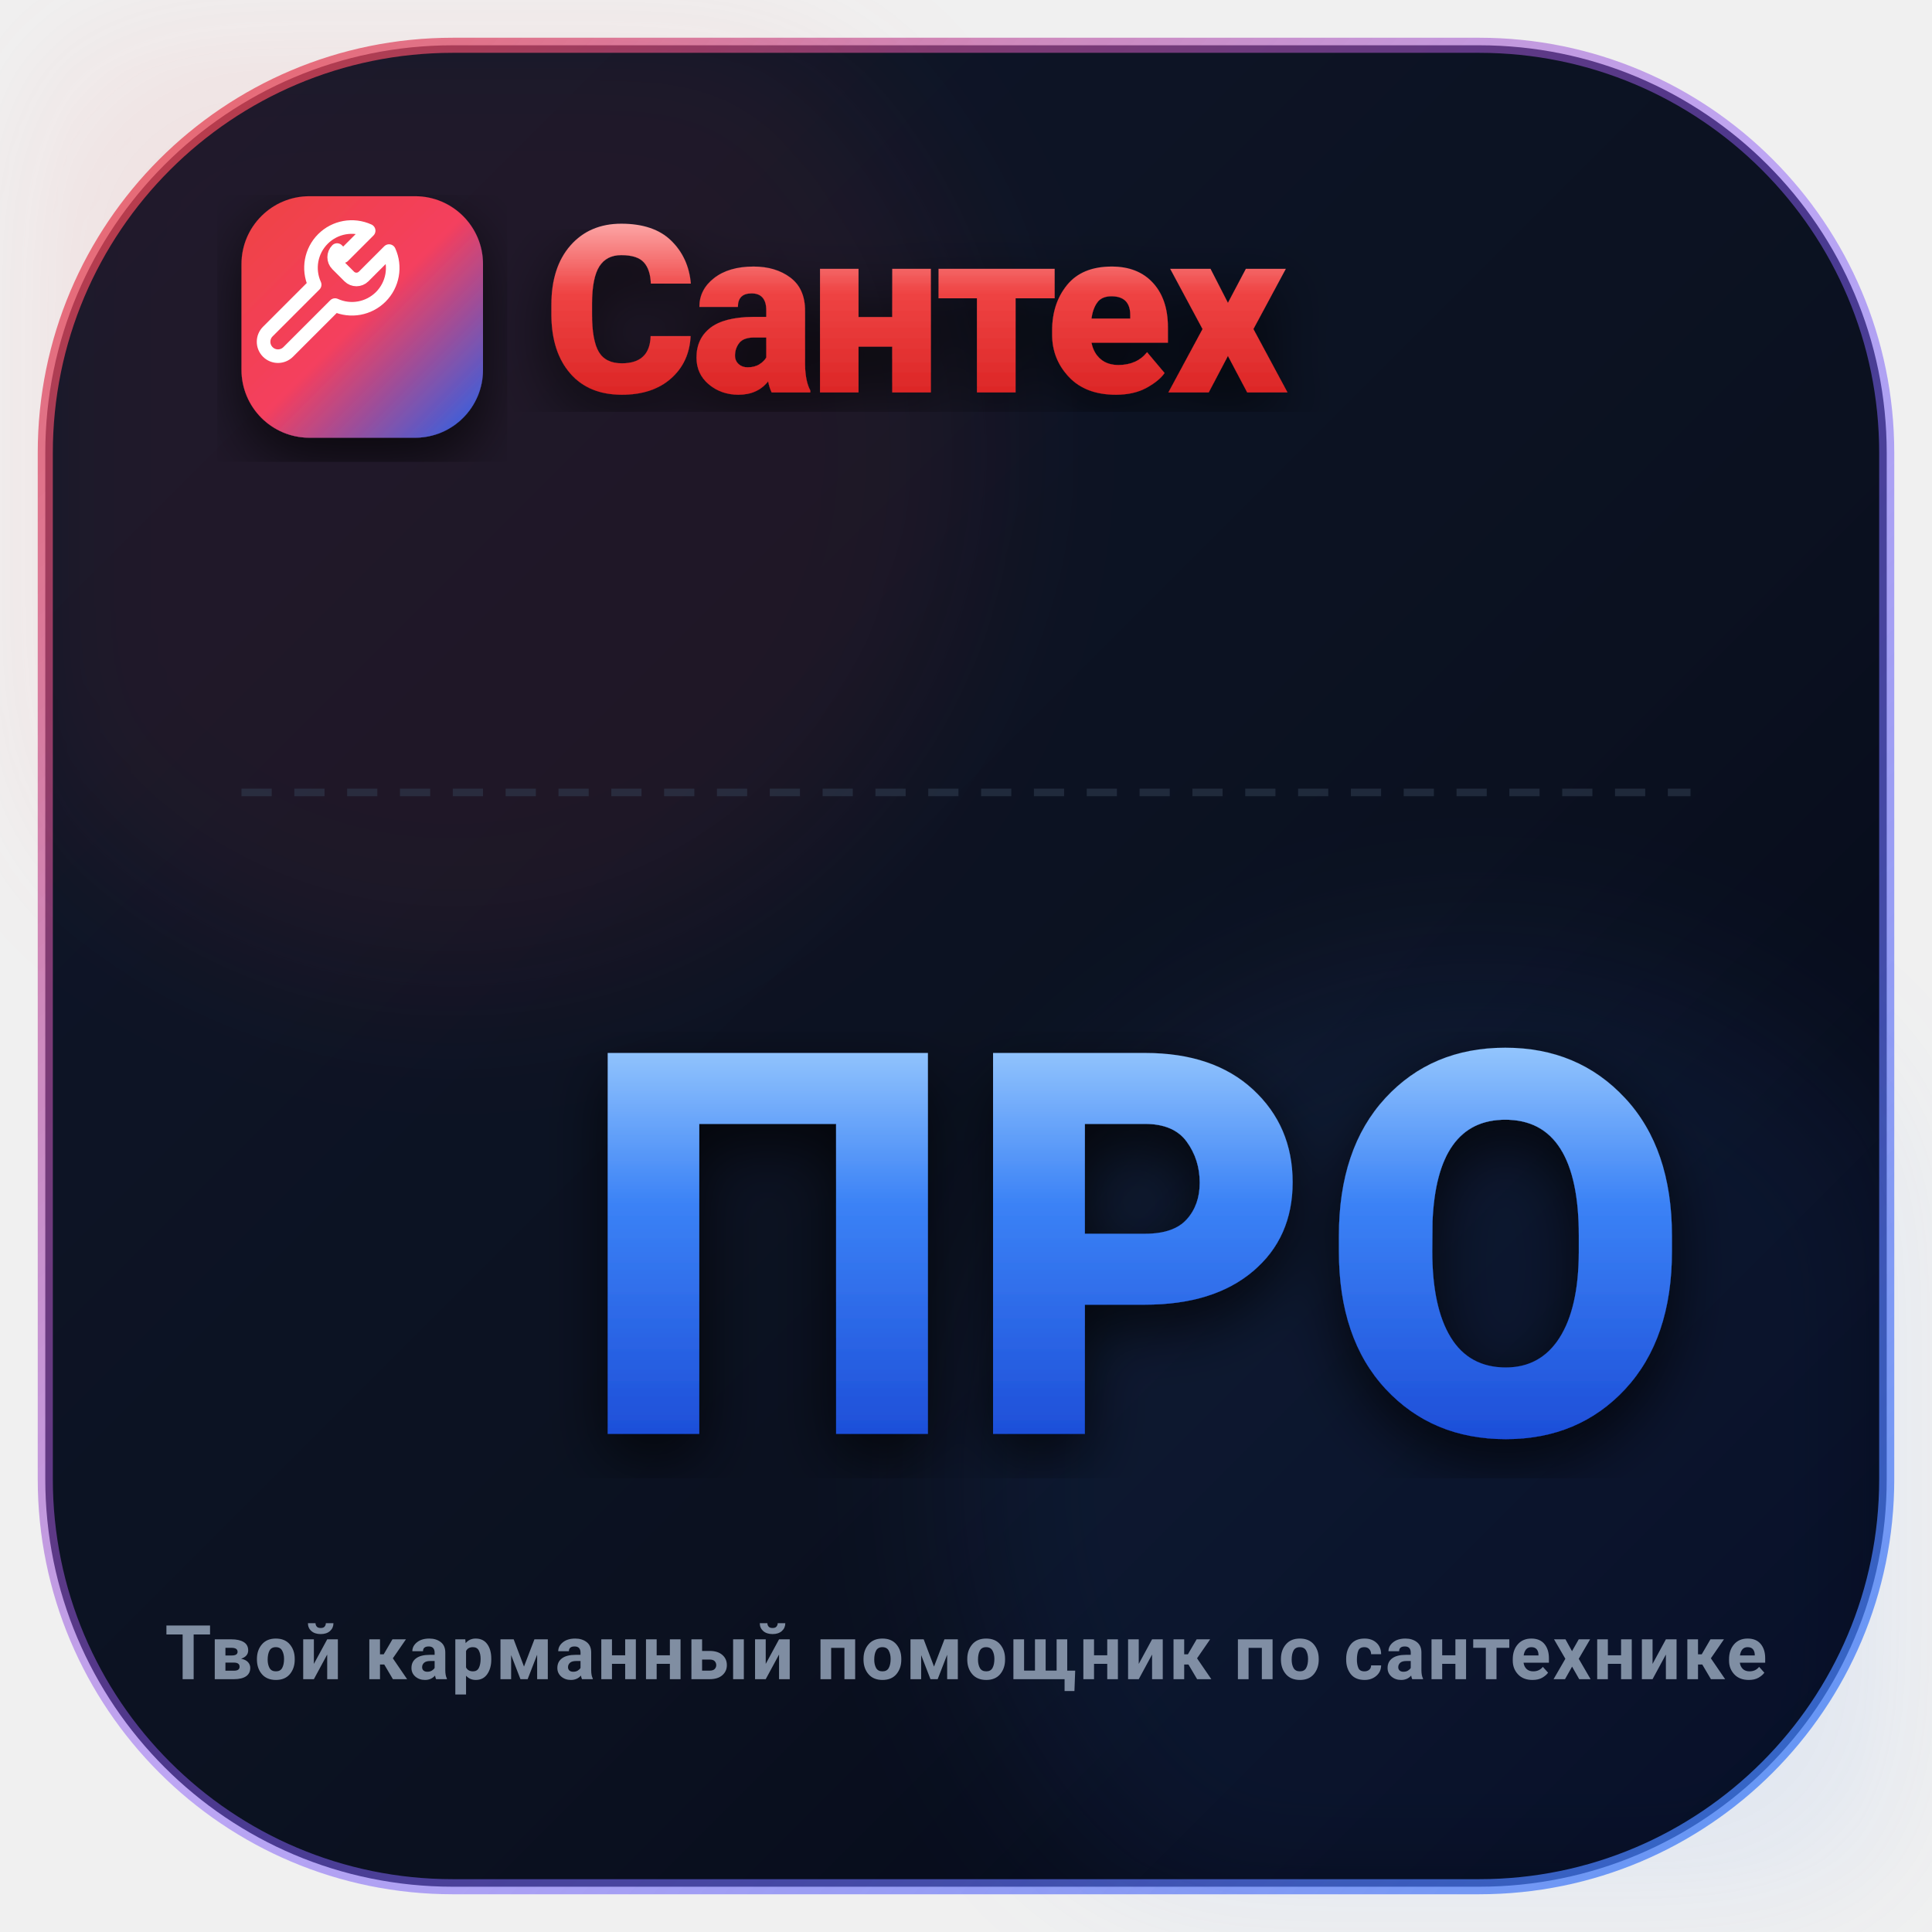
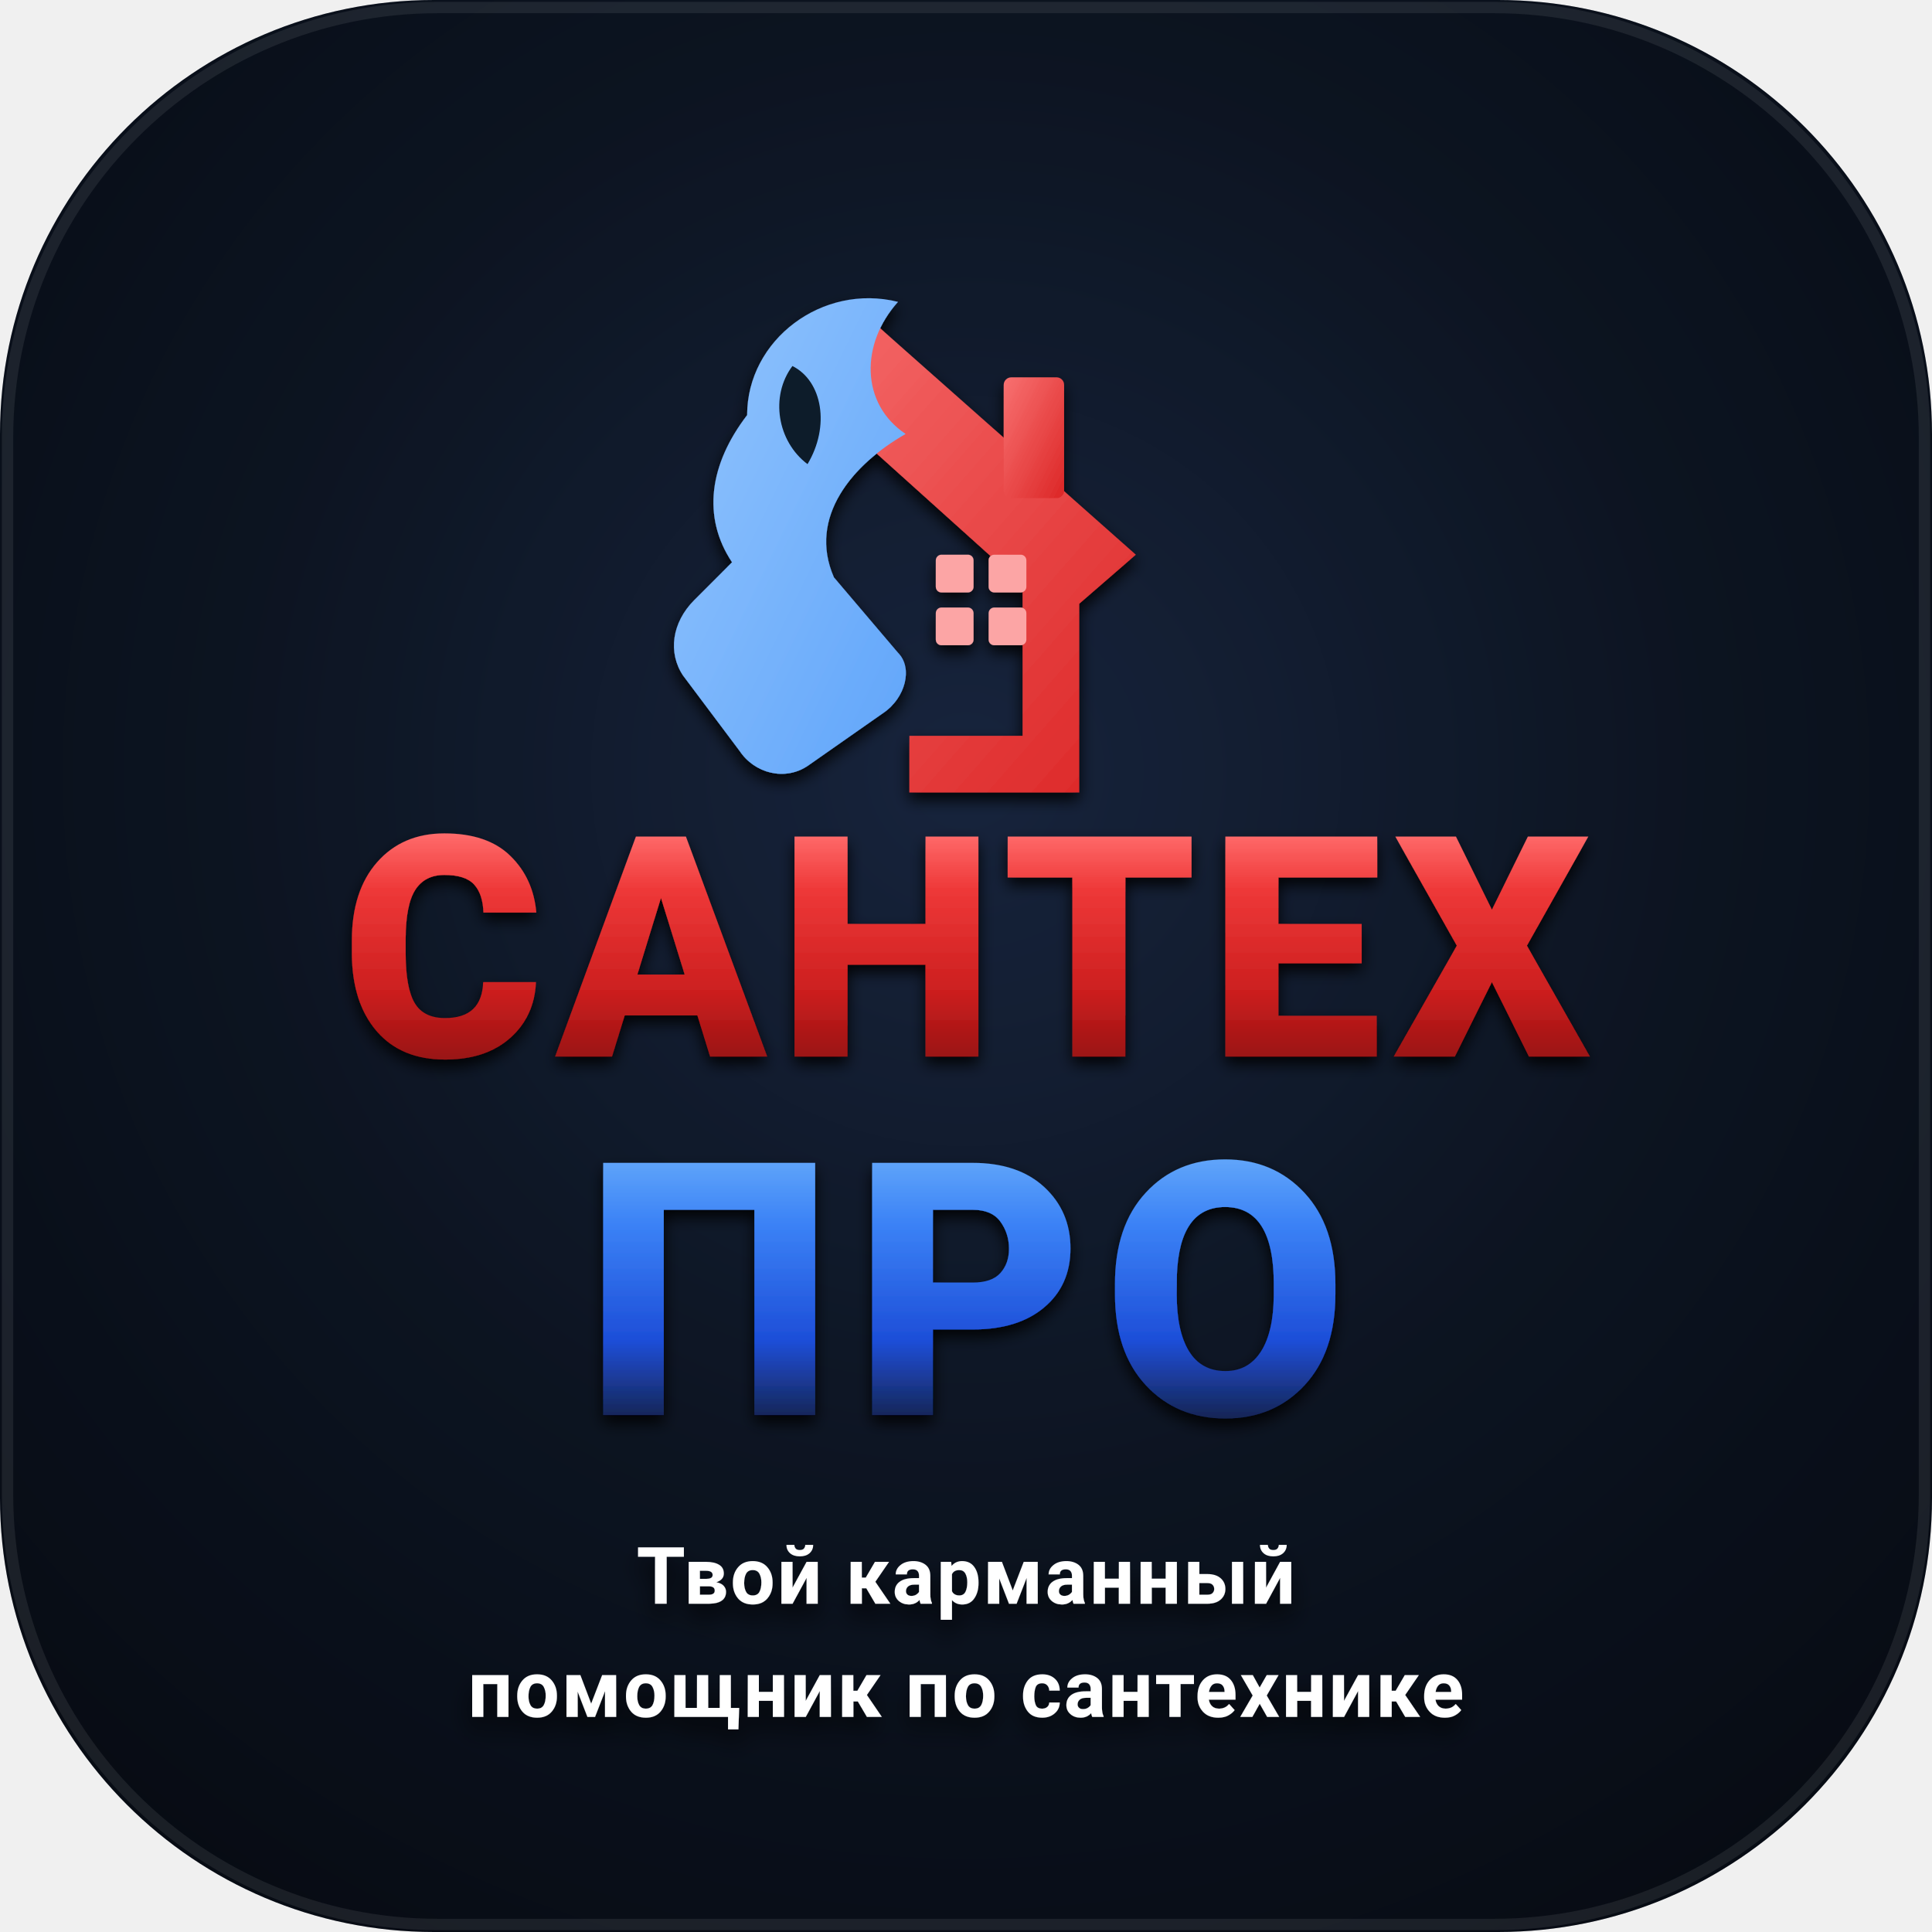
<svg xmlns="http://www.w3.org/2000/svg" viewBox="0 0 512 512" width="512" height="512">
  <defs>
-     <linearGradient id="bgGrad" x1="0%" y1="0%" x2="100%" y2="100%">
-       <stop offset="0%" stop-color="#0f172a" />
-       <stop offset="60%" stop-color="#0b1120" />
-       <stop offset="100%" stop-color="#020617" />
+     <radialGradient id="bgGrad" cx="50%" cy="40%" r="70%">
+       <stop offset="0%" stop-color="#1b2a47" />
+       <stop offset="55%" stop-color="#0e1726" />
+       <stop offset="100%" stop-color="#080d17" />
+     </radialGradient>
+     <clipPath id="squircleClip">
+       <rect x="0" y="0" width="512" height="512" rx="115" ry="115" />
+     </clipPath>
+     <filter id="shadow3d" x="-20%" y="-20%" width="140%" height="140%">
+       <feDropShadow dx="0" dy="8" stdDeviation="6" flood-color="#000000" flood-opacity="0.8" />
+       <feDropShadow dx="0" dy="2" stdDeviation="2" flood-color="#000000" flood-opacity="0.9" />
+     </filter>
+     <filter id="subtleShadow" x="-20%" y="-20%" width="140%" height="140%">
+       <feDropShadow dx="0" dy="4" stdDeviation="3" flood-color="#000000" flood-opacity="0.7" />
+     </filter>
+     <linearGradient id="red3d" x1="0%" y1="0%" x2="0%" y2="100%">
+       <stop offset="0%" stop-color="#ff6b6b" />
+       <stop offset="25%" stop-color="#ee3838" />
+       <stop offset="70%" stop-color="#cc1f1f" />
+       <stop offset="100%" stop-color="#991212" />
    </linearGradient>
-     <linearGradient id="borderGrad" x1="0%" y1="0%" x2="100%" y2="100%">
-       <stop offset="0%" stop-color="#ef4444" stop-opacity="0.8" />
-       <stop offset="50%" stop-color="#8b5cf6" stop-opacity="0.5" />
-       <stop offset="100%" stop-color="#3b82f6" stop-opacity="0.8" />
+     <linearGradient id="blue3d" x1="0%" y1="0%" x2="0%" y2="100%">
+       <stop offset="0%" stop-color="#60a5fa" />
+       <stop offset="25%" stop-color="#3b82f6" />
+       <stop offset="70%" stop-color="#1d4ed8" />
+       <stop offset="100%" stop-color="#172554" />
    </linearGradient>
-     <linearGradient id="redGrad" x1="0%" y1="0%" x2="0%" y2="100%">
-       <stop offset="0%" stop-color="#fca5a5" />
-       <stop offset="40%" stop-color="#ef4444" />
+     <linearGradient id="wrenchGrad" x1="0%" y1="0%" x2="100%" y2="100%">
+       <stop offset="0%" stop-color="#93c5fd" />
+       <stop offset="100%" stop-color="#60a5fa" />
+     </linearGradient>
+     <linearGradient id="houseGrad" x1="0%" y1="0%" x2="100%" y2="100%">
+       <stop offset="0%" stop-color="#f87171" />
      <stop offset="100%" stop-color="#dc2626" />
    </linearGradient>
-     <linearGradient id="blueGrad" x1="0%" y1="0%" x2="0%" y2="100%">
-       <stop offset="0%" stop-color="#93c5fd" />
-       <stop offset="40%" stop-color="#3b82f6" />
-       <stop offset="100%" stop-color="#1d4ed8" />
-     </linearGradient>
-     <radialGradient id="badgeGlow" cx="50%" cy="50%" r="50%">
-       <stop offset="0%" stop-color="#3b82f6" stop-opacity="0.25" />
-       <stop offset="60%" stop-color="#ef4444" stop-opacity="0.12" />
-       <stop offset="100%" stop-color="#0f172a" stop-opacity="0" />
-     </radialGradient>
-     <linearGradient id="emblemGrad" x1="0%" y1="0%" x2="100%" y2="100%">
-       <stop offset="0%" stop-color="#ef4444" />
-       <stop offset="50%" stop-color="#f43f5e" />
-       <stop offset="100%" stop-color="#2563eb" />
-     </linearGradient>
-     <filter id="shadow" x="-10%" y="-10%" width="120%" height="120%">
-       <feDropShadow dx="0" dy="6" stdDeviation="8" flood-color="#000000" flood-opacity="0.7" />
-     </filter>
  </defs>
-   <rect x="12" y="12" width="488" height="488" rx="108" fill="url(#bgGrad)" stroke="url(#borderGrad)" stroke-width="4" />
-   <circle cx="120" cy="120" r="140" fill="#ef4444" opacity="0.08" filter="blur(20px)" />
-   <circle cx="392" cy="392" r="140" fill="#3b82f6" opacity="0.08" filter="blur(20px)" />
-   <g transform="translate(64, 52)" filter="url(#shadow)">
-     <rect width="64" height="64" rx="18" fill="url(#emblemGrad)" />
-     <path d="M43.7 20.3a3 3 0 0 0 0 4.2l3.6 3.6a3 3 0 0 0 4.2 0l7.5-7.5a12 12 0 0 1-15.9 15.9l-13.8 13.8a4.2 4.2 0 0 1-6-6l13.8-13.8a12 12 0 0 1 15.9-15.9l-7.5 7.5z" transform="translate(-14, -4) scale(0.9)" fill="none" stroke="#ffffff" stroke-width="4" stroke-linecap="round" stroke-linejoin="round" />
+   <g clip-path="url(#squircleClip)">
+     <rect width="512" height="512" fill="url(#bgGrad)" />
+     <rect width="512" height="512" fill="#000" opacity="0.15" />
+     <rect x="2" y="2" width="508" height="508" rx="114" fill="none" stroke="#ffffff" stroke-opacity="0.08" stroke-width="3" />
+     <g transform="translate(186, 75)" filter="url(#shadow3d)">
+       <path d="M 68 85 L 68 45 L 82 45 L 82 32 L 68 32 L 68 20 L 52 35 L 52 15 L 40 15 L 40 26 L 0 65 L 14 78 L 22 70 L 22 85 Z" fill="none" />
+       <path d="M 45 10                 L 115 72                 L 100 85                 L 100 135                 L 55 135                 L 55 120                 L 85 120                 L 85 80                 L 45 44                 L 20 67                L 5 53 Z" fill="url(#houseGrad)" />
+       <rect x="80" y="25" width="16" height="32" rx="2" fill="url(#houseGrad)" />
+       <rect x="62" y="72" width="10" height="10" rx="1.5" fill="#fca5a5" />
+       <rect x="76" y="72" width="10" height="10" rx="1.5" fill="#fca5a5" />
+       <rect x="62" y="86" width="10" height="10" rx="1.5" fill="#fca5a5" />
+       <rect x="76" y="86" width="10" height="10" rx="1.5" fill="#fca5a5" />
+       <path d="M 12 35                 C 12 15, 32 0, 52 5                 C 42 16, 42 32, 54 40                C 40 48, 28 62, 35 78                L 52 98                C 56 102, 54 110, 48 114                L 28 128                C 22 132, 14 130, 10 124                L -5 104                C -9 98, -8 90, -2 84                L 8 74                C 0 62, 2 48, 12 35 Z" fill="url(#wrenchGrad)" />
+       <path d="M 24 22 C 18 30, 20 42, 28 48 C 34 38, 32 26, 24 22 Z" fill="#0d1b2a" />
+     </g>
+     <g filter="url(#shadow3d)">
+       <text x="256" y="280" text-anchor="middle" font-family="system-ui, -apple-system, 'SF Pro Display', Roboto, 'Segoe UI', sans-serif" font-size="82" font-weight="900" letter-spacing="3" fill="url(#red3d)">САНТЕХ</text>
+     </g>
+     <g filter="url(#shadow3d)">
+       <text x="256" y="375" text-anchor="middle" font-family="system-ui, -apple-system, 'SF Pro Display', Roboto, 'Segoe UI', sans-serif" font-size="94" font-weight="900" letter-spacing="5" fill="url(#blue3d)">ПРО</text>
+     </g>
+     <g filter="url(#subtleShadow)">
+       <text x="256" y="425" text-anchor="middle" font-family="system-ui, -apple-system, 'SF Pro Text', Roboto, 'Segoe UI', sans-serif" font-size="21" font-weight="700" letter-spacing="0.5" fill="#ffffff">Твой карманный</text>
+       <text x="256" y="455" text-anchor="middle" font-family="system-ui, -apple-system, 'SF Pro Text', Roboto, 'Segoe UI', sans-serif" font-size="21" font-weight="700" letter-spacing="0.5" fill="#ffffff">помощник по сантехнике</text>
+     </g>
  </g>
-   <text x="144" y="104" font-family="-apple-system, BlinkMacSystemFont, 'Segoe UI', Roboto, 'Montserrat', sans-serif" font-size="62" font-weight="900" letter-spacing="-1.5" fill="url(#redGrad)" filter="url(#shadow)">Сантех</text>
-   <line x1="64" y1="210" x2="448" y2="210" stroke="#334155" stroke-width="2" stroke-dasharray="8 6" opacity="0.5" />
-   <text x="448" y="380" text-anchor="end" font-family="-apple-system, BlinkMacSystemFont, 'Segoe UI', Roboto, 'Montserrat', sans-serif" font-size="142" font-weight="900" letter-spacing="2" fill="url(#blueGrad)" filter="url(#shadow)">ПРО</text>
-   <text x="256" y="445" text-anchor="middle" font-family="-apple-system, BlinkMacSystemFont, 'Segoe UI', Roboto, sans-serif" font-size="20" font-weight="600" letter-spacing="0.5" fill="#94a3b8" opacity="0.85">Твой карманный помощник по сантехнике</text>
</svg>
